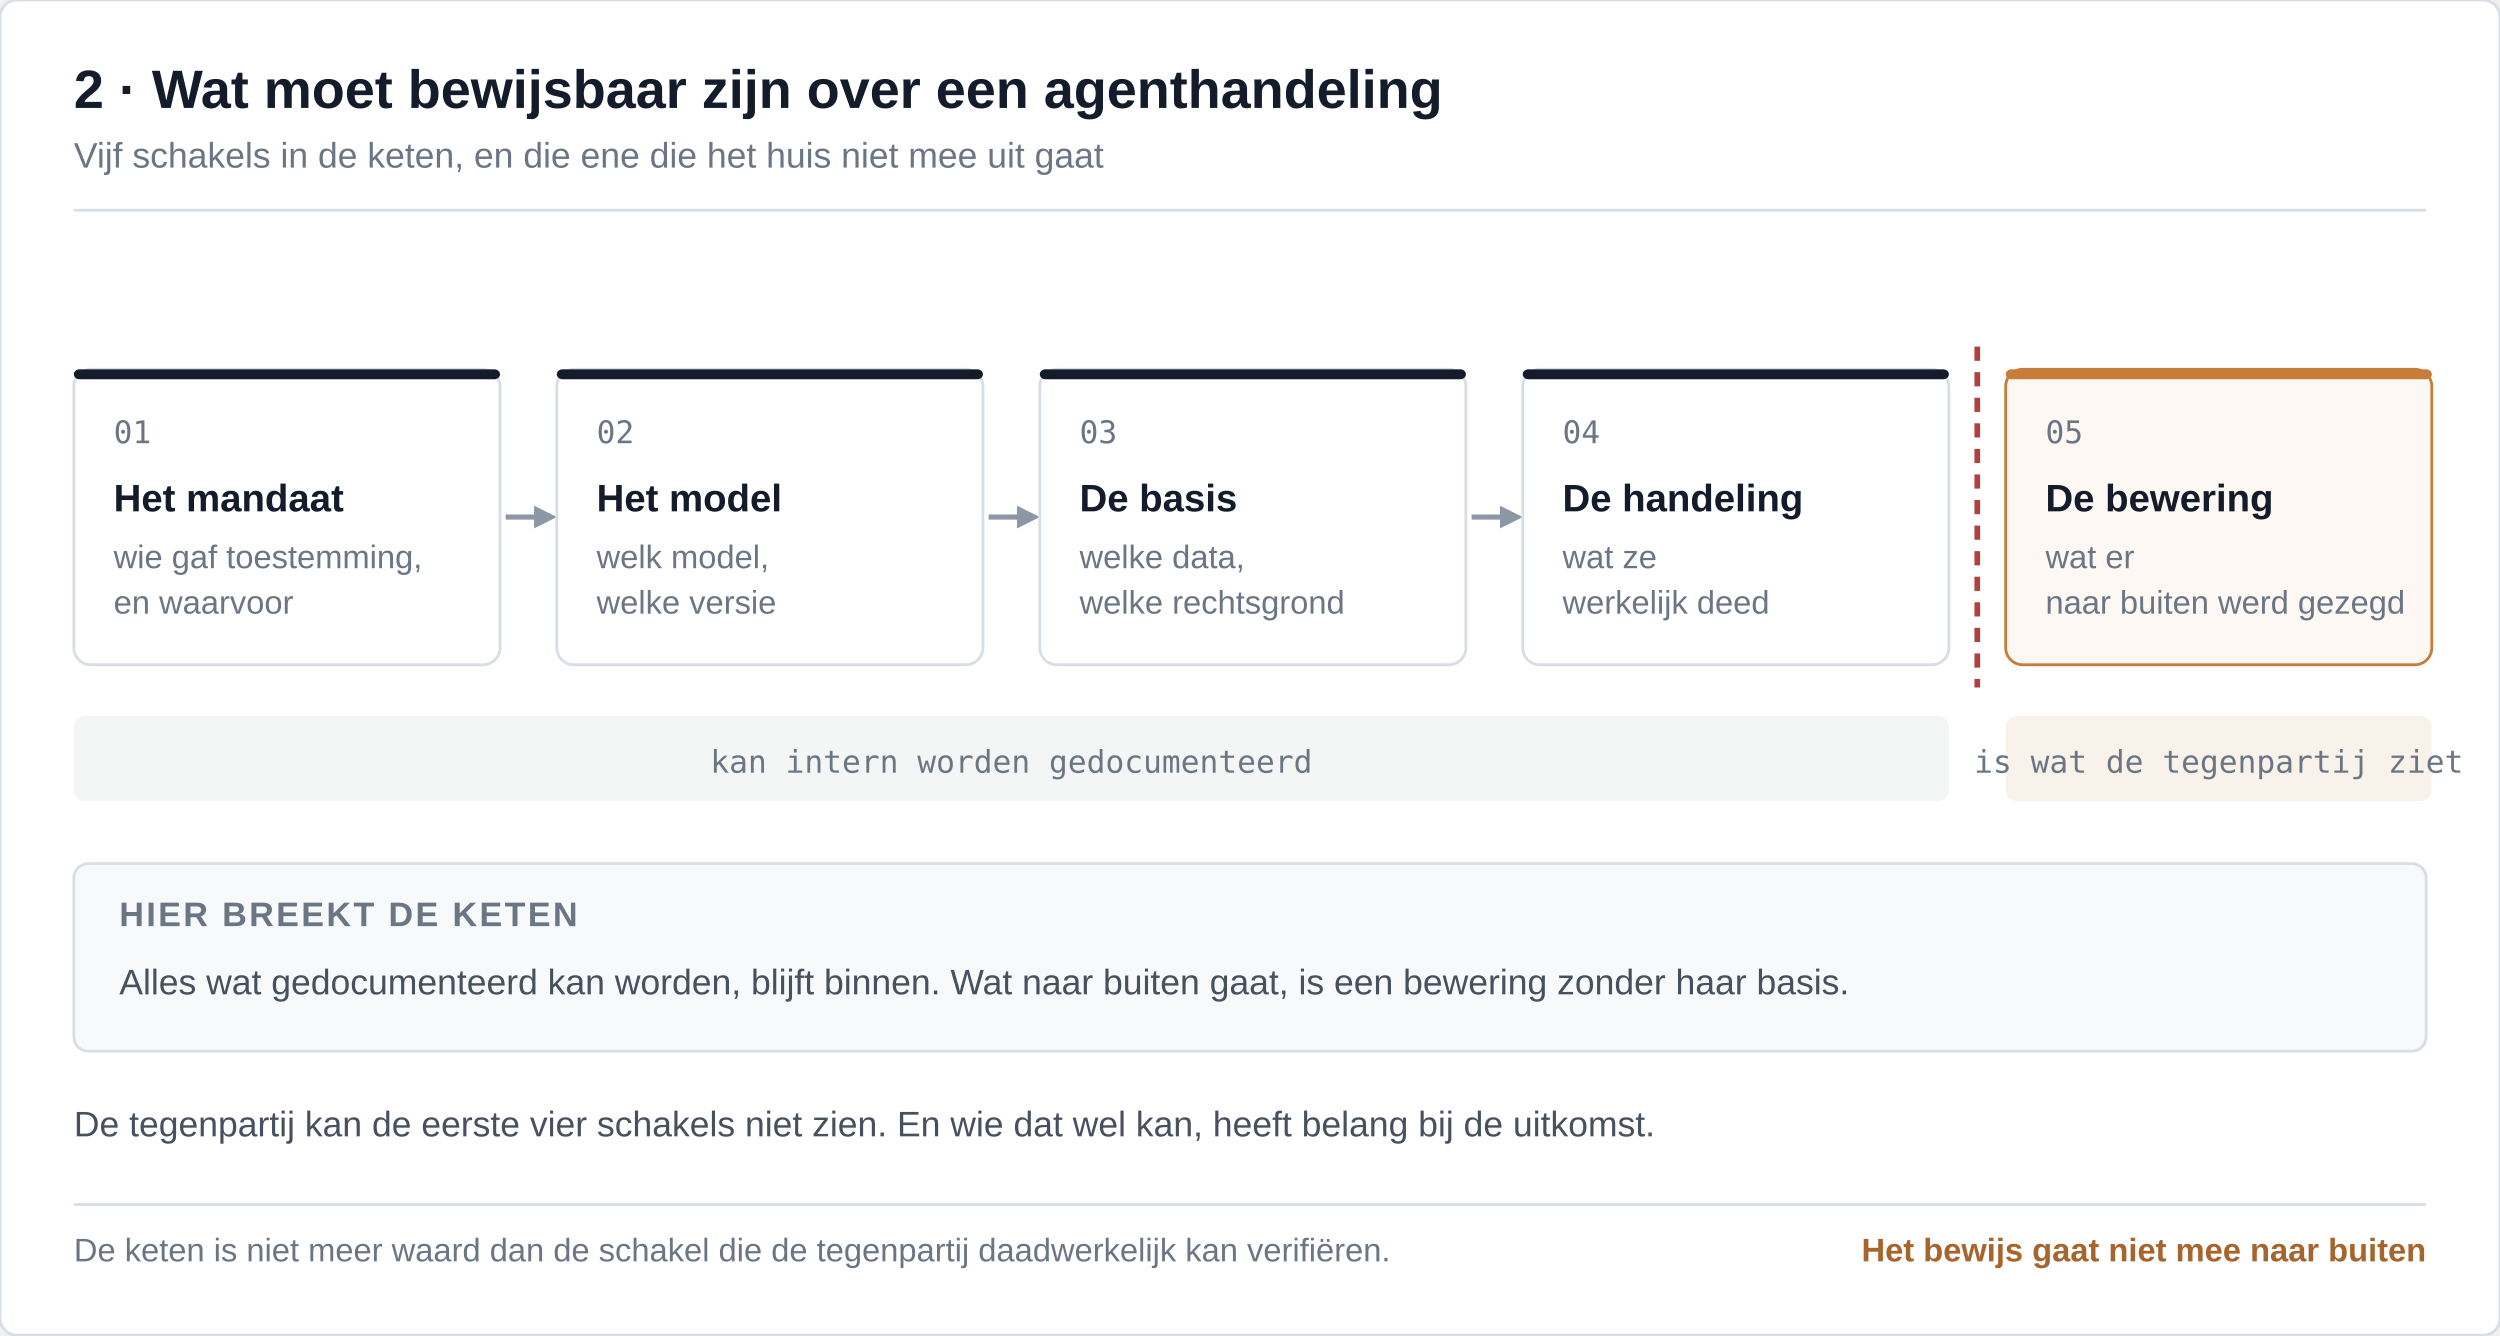
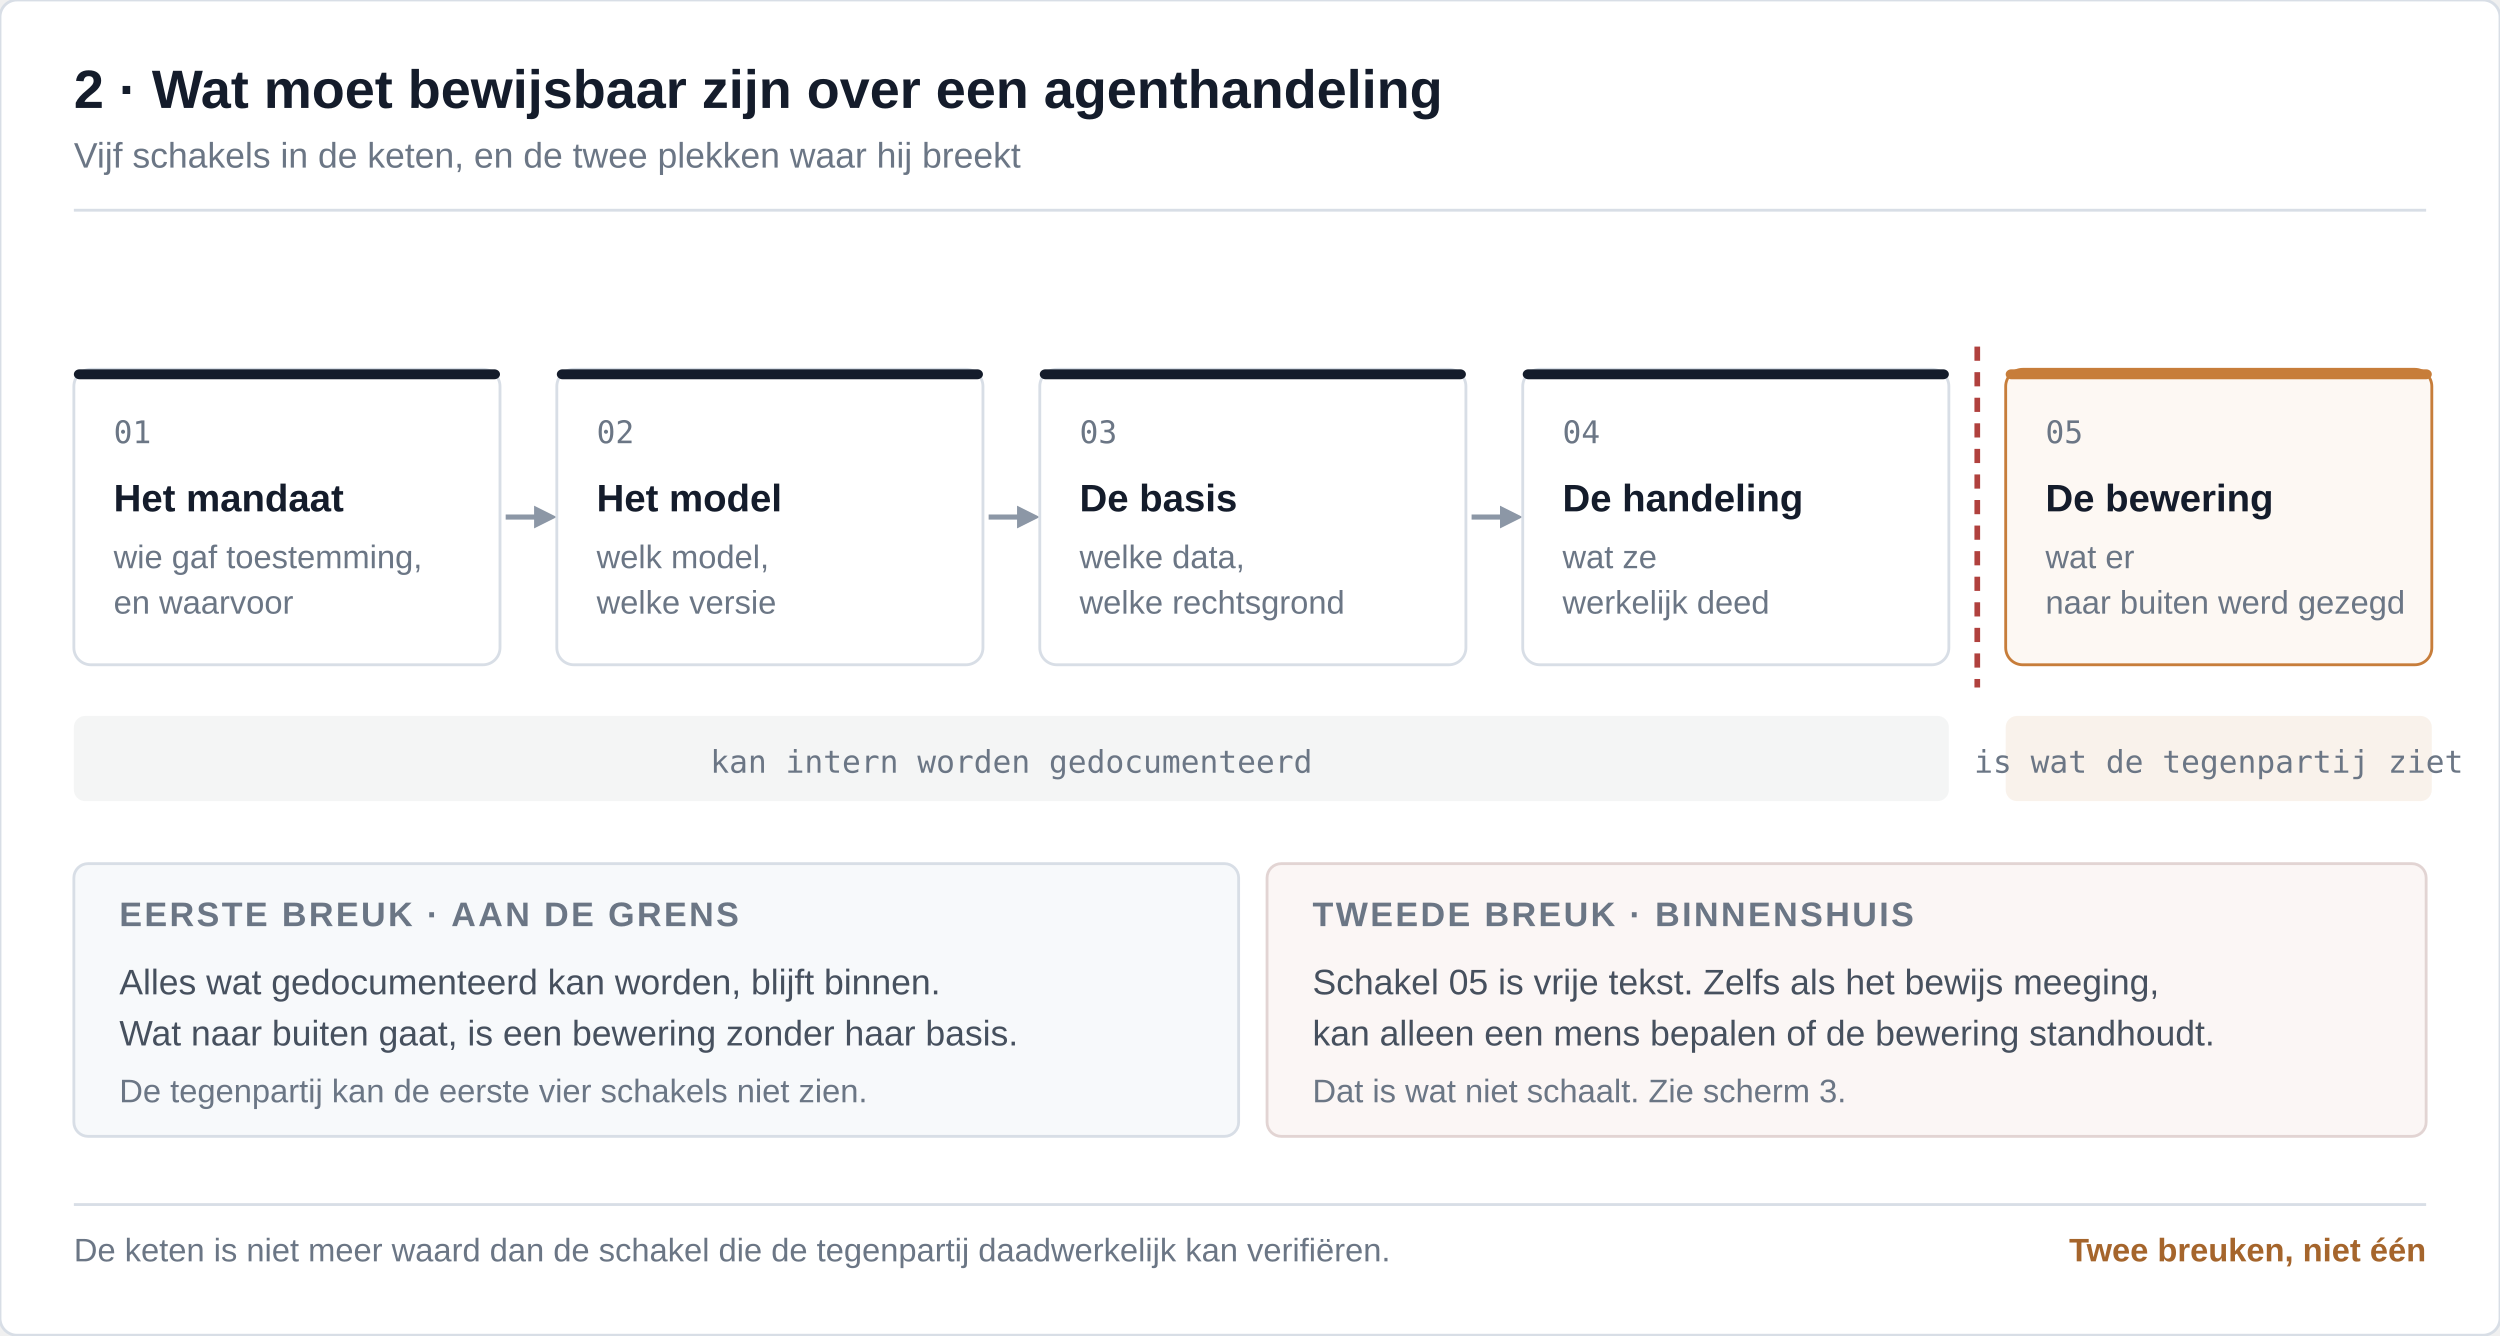
<svg xmlns="http://www.w3.org/2000/svg" viewBox="0 0 880 470" width="100%" height="100%" preserveAspectRatio="xMidYMid meet" role="img" aria-labelledby="vfn2T vfn2D" class="vfn2">
  <style>
    .vfn2 .t{font-family:Arial,sans-serif;font-size:19px;font-weight:700;fill:#141C2B}
    .vfn2 .u{font-family:Arial,sans-serif;font-size:12.5px;fill:#6B7685}
    .vfn2 .h{font-family:Arial,sans-serif;font-size:12px;font-weight:700;fill:#6B7685;letter-spacing:.07em}
    .vfn2 .l{font-family:Arial,sans-serif;font-size:13.5px;font-weight:700;fill:#141C2B}
    .vfn2 .b{font-family:Arial,sans-serif;font-size:12.5px;fill:#46505E}
    .vfn2 .s{font-family:Arial,sans-serif;font-size:11.5px;fill:#6B7685}
    .vfn2 .n{font-family:ui-monospace,Menlo,monospace;font-size:13px;fill:#141C2B}
    .vfn2 .nb{font-family:ui-monospace,Menlo,monospace;font-size:16px;font-weight:700;fill:#141C2B}
    .vfn2 .k{font-family:ui-monospace,Menlo,monospace;font-size:11px;fill:#6B7685}
    .vfn2 .f{font-family:Arial,sans-serif;font-size:11.5px;fill:#6B7685}
    .vfn2 .fk{font-family:Arial,sans-serif;font-size:11.5px;font-weight:700;fill:#A5652C}
  </style>
  <rect x="0" y="0" width="880" height="470" rx="6" fill="#FFFFFF" stroke="#D8DEE6" />
  <text class="t" x="26" y="38">2 · Wat moet bewijsbaar zijn over een agenthandeling</text>
-   <text class="u" x="26" y="59">Vijf schakels in de keten, en die ene die het huis niet mee uit gaat</text>
+   <text class="u" x="26" y="59">Vijf schakels in de keten, en de twee plekken waar hij breekt</text>
  <line x1="26" y1="74" x2="854" y2="74" stroke="#D8DEE6" />
  <rect x="26" y="130" width="150" height="104" rx="6" fill="#FFFFFF" stroke="#D8DEE6" />
  <rect x="26" y="130" width="150" height="3.5" rx="2" fill="#141C2B" />
  <text class="k" x="40" y="156">01</text>
  <text class="l" x="40" y="180">Het mandaat</text>
  <text class="s" x="40" y="200">wie gaf toestemming,</text>
  <text class="s" x="40" y="216">en waarvoor</text>
  <line x1="178" y1="182" x2="190" y2="182" stroke="#8C97A6" stroke-width="1.8" />
  <polygon points="196,182 188,178 188,186" fill="#8C97A6" />
  <rect x="196" y="130" width="150" height="104" rx="6" fill="#FFFFFF" stroke="#D8DEE6" />
  <rect x="196" y="130" width="150" height="3.5" rx="2" fill="#141C2B" />
  <text class="k" x="210" y="156">02</text>
  <text class="l" x="210" y="180">Het model</text>
  <text class="s" x="210" y="200">welk model,</text>
  <text class="s" x="210" y="216">welke versie</text>
  <line x1="348" y1="182" x2="360" y2="182" stroke="#8C97A6" stroke-width="1.8" />
  <polygon points="366,182 358,178 358,186" fill="#8C97A6" />
  <rect x="366" y="130" width="150" height="104" rx="6" fill="#FFFFFF" stroke="#D8DEE6" />
  <rect x="366" y="130" width="150" height="3.5" rx="2" fill="#141C2B" />
  <text class="k" x="380" y="156">03</text>
  <text class="l" x="380" y="180">De basis</text>
  <text class="s" x="380" y="200">welke data,</text>
  <text class="s" x="380" y="216">welke rechtsgrond</text>
  <line x1="518" y1="182" x2="530" y2="182" stroke="#8C97A6" stroke-width="1.8" />
  <polygon points="536,182 528,178 528,186" fill="#8C97A6" />
  <rect x="536" y="130" width="150" height="104" rx="6" fill="#FFFFFF" stroke="#D8DEE6" />
  <rect x="536" y="130" width="150" height="3.5" rx="2" fill="#141C2B" />
  <text class="k" x="550" y="156">04</text>
  <text class="l" x="550" y="180">De handeling</text>
  <text class="s" x="550" y="200">wat ze</text>
  <text class="s" x="550" y="216">werkelijk deed</text>
  <line x1="696" y1="122" x2="696" y2="242" stroke="#B0413E" stroke-width="2" stroke-dasharray="5 4" />
  <rect x="706" y="130" width="150" height="104" rx="6" fill="#FDF8F3" stroke="#C77D3A" />
  <rect x="706" y="130" width="150" height="3.5" rx="2" fill="#C77D3A" />
  <text class="k" x="720" y="156">05</text>
  <text class="l" x="720" y="180">De bewering</text>
  <text class="s" x="720" y="200">wat er</text>
  <text class="s" x="720" y="216">naar buiten werd gezegd</text>
  <rect x="26" y="252" width="660" height="30" rx="4" fill="#141C2B" fill-opacity=".045" />
  <text class="k" x="356" y="272" text-anchor="middle">kan intern worden gedocumenteerd</text>
  <rect x="706" y="252" width="150" height="30" rx="4" fill="#C77D3A" fill-opacity=".10" />
  <text class="k" x="781" y="272" text-anchor="middle" fill="#A5652C">is wat de tegenpartij ziet</text>
-   <rect x="26" y="304" width="828" height="66" rx="5" fill="#F7F9FB" stroke="#D8DEE6" />
-   <text class="h" x="42" y="326" fill="#B0413E">HIER BREEKT DE KETEN</text>
-   <text class="b" x="42" y="350">Alles wat gedocumenteerd kan worden, blijft binnen. Wat naar buiten gaat, is een bewering zonder haar basis.</text>
-   <text class="b" x="26" y="400">De tegenpartij kan de eerste vier schakels niet zien. En wie dat wel kan, heeft belang bij de uitkomst.</text>
+   <rect x="26" y="304" width="410" height="96" rx="5" fill="#F7F9FB" stroke="#D8DEE6" />
+   <text class="h" x="42" y="326" fill="#B0413E">EERSTE BREUK · AAN DE GRENS</text>
+   <text class="b" x="42" y="350">Alles wat gedocumenteerd kan worden, blijft binnen.</text>
+   <text class="b" x="42" y="368">Wat naar buiten gaat, is een bewering zonder haar basis.</text>
+   <text class="s" x="42" y="388">De tegenpartij kan de eerste vier schakels niet zien.</text>
+   <rect x="446" y="304" width="408" height="96" rx="5" fill="#FBF6F5" stroke="#E2D4D3" />
+   <text class="h" x="462" y="326" fill="#B0413E">TWEEDE BREUK · BINNENSHUIS</text>
+   <text class="b" x="462" y="350">Schakel 05 is vrije tekst. Zelfs als het bewijs meeging,</text>
+   <text class="b" x="462" y="368">kan alleen een mens bepalen of de bewering standhoudt.</text>
+   <text class="s" x="462" y="388">Dat is wat niet schaalt. Zie scherm 3.</text>
  <line x1="26" y1="424" x2="854" y2="424" stroke="#D8DEE6" />
  <text class="f" x="26" y="444">De keten is niet meer waard dan de schakel die de tegenpartij daadwerkelijk kan verifiëren.</text>
-   <text class="fk" x="854" y="444" text-anchor="end">Het bewijs gaat niet mee naar buiten</text>
+   <text class="fk" x="854" y="444" text-anchor="end">Twee breuken, niet één</text>
</svg>
